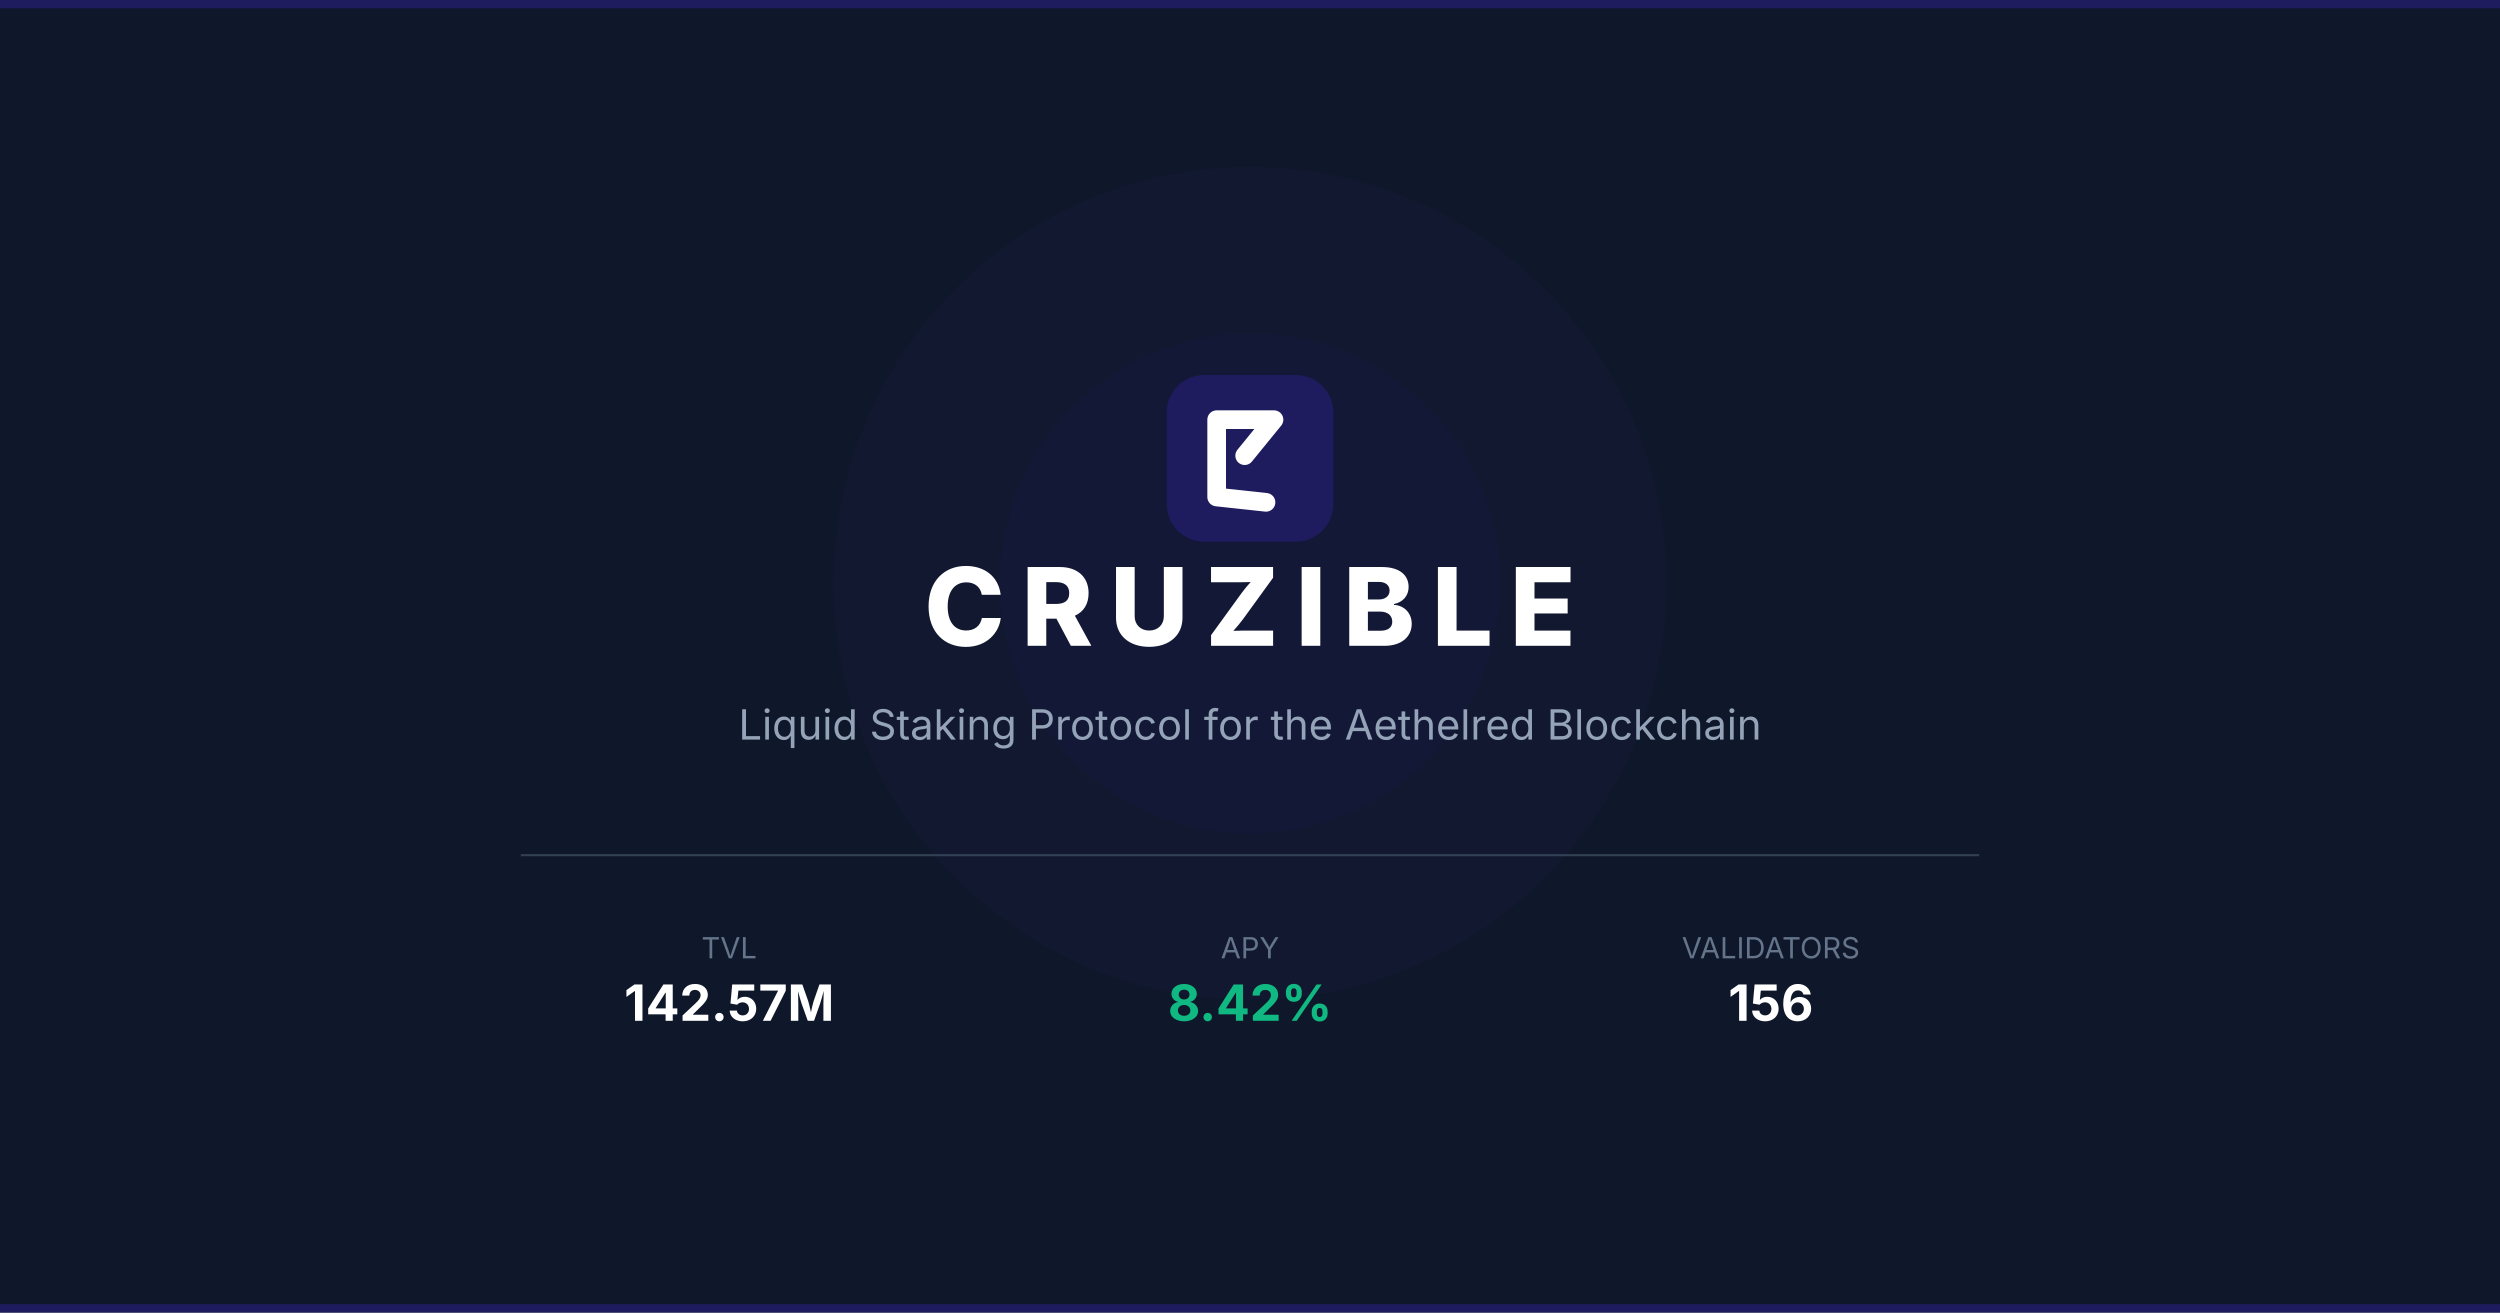
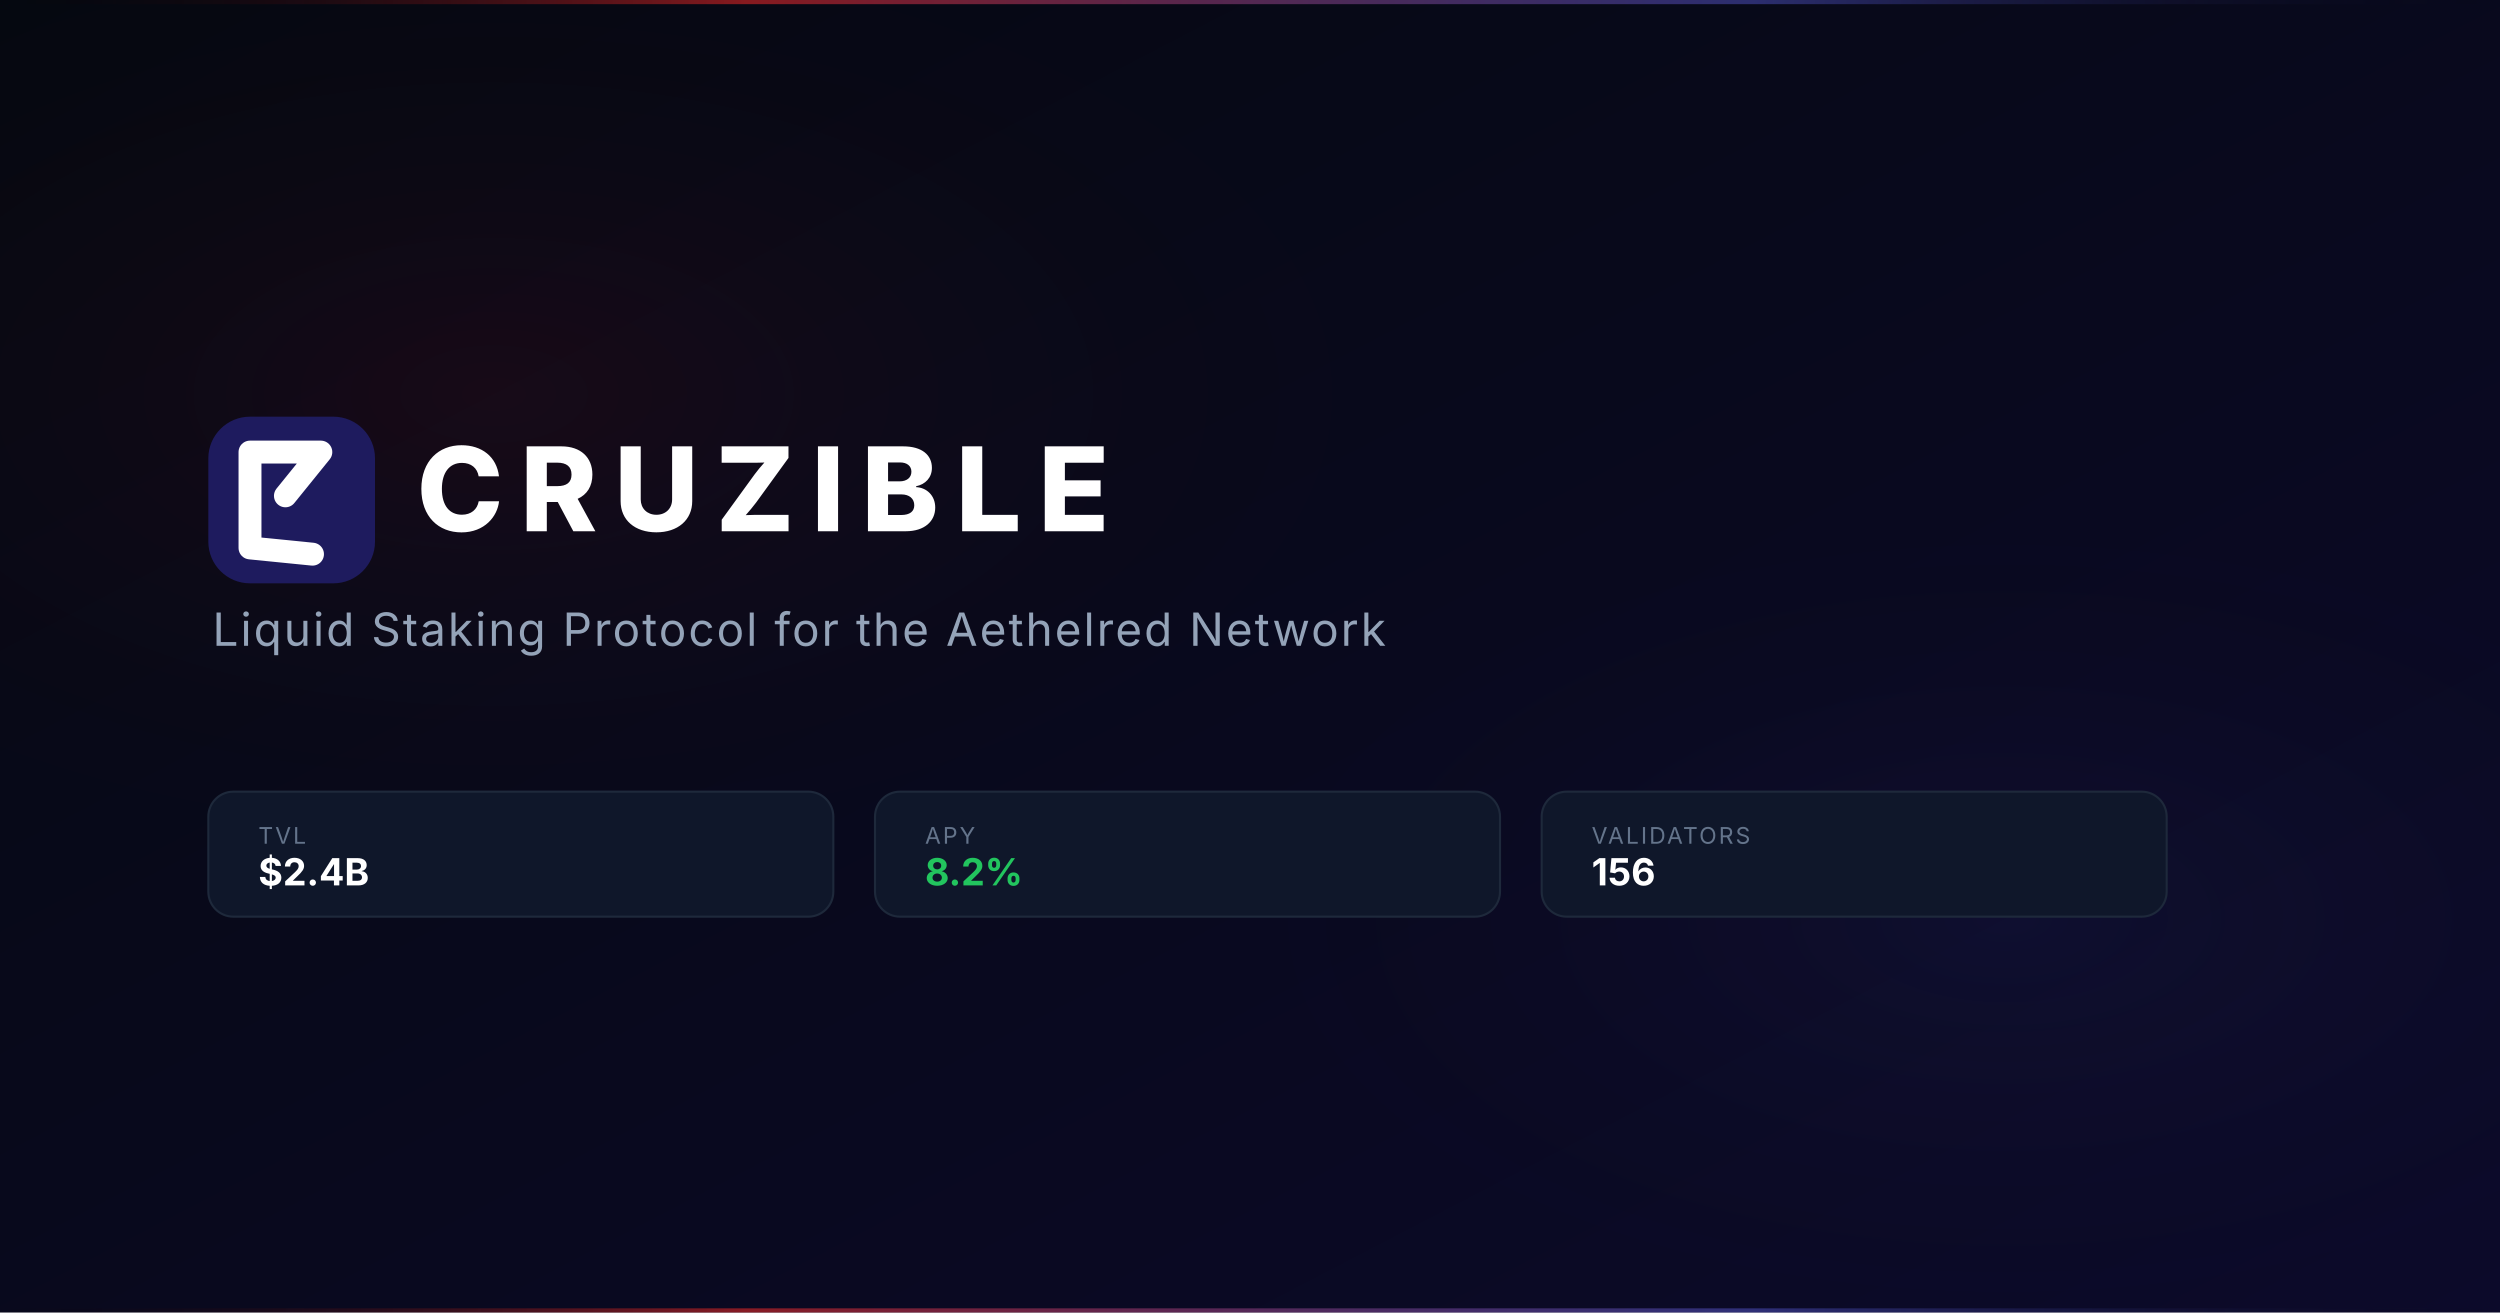
- <svg xmlns="http://www.w3.org/2000/svg" viewBox="0 0 1200 630">
-   <rect width="1200" height="630" fill="#0F172A" />
-   <rect x="0" y="0" width="1200" height="4" fill="#1e1b5e" />
-   <circle cx="600" cy="280" r="200" fill="#1e1b5e" opacity="0.1" />
-   <circle cx="600" cy="280" r="120" fill="#1e1b5e" opacity="0.15" />
-   <rect x="560" y="180" width="80" height="80" rx="18" ry="18" fill="#1e1b5e" />
-   <g transform="translate(568,188) scale(0.64)">
-     <path d="M 62 83 L 25 79 L 25 21 L 68 21 L 46 48" stroke="white" stroke-width="14" stroke-linecap="round" stroke-linejoin="round" fill="none" />
+ <svg xmlns="http://www.w3.org/2000/svg" width="1200" height="630" viewBox="0 0 1200 630">
+   <defs>
+     <linearGradient id="bg" x1="0" y1="0" x2="1" y2="1">
+       <stop offset="0%" stop-color="#050810" />
+       <stop offset="100%" stop-color="#0c0a2a" />
+     </linearGradient>
+     <linearGradient id="accent" x1="0" y1="0" x2="1" y2="0">
+       <stop offset="0%" stop-color="transparent" />
+       <stop offset="30%" stop-color="#dc2626" stop-opacity="0.6" />
+       <stop offset="70%" stop-color="#6366f1" stop-opacity="0.4" />
+       <stop offset="100%" stop-color="transparent" />
+     </linearGradient>
+     <radialGradient id="glow1" cx="20%" cy="30%" r="40%">
+       <stop offset="0%" stop-color="#dc2626" stop-opacity="0.08" />
+       <stop offset="100%" stop-color="transparent" />
+     </radialGradient>
+     <radialGradient id="glow2" cx="80%" cy="70%" r="35%">
+       <stop offset="0%" stop-color="#6366f1" stop-opacity="0.06" />
+       <stop offset="100%" stop-color="transparent" />
+     </radialGradient>
+   </defs>
+   <rect width="1200" height="630" fill="url(#bg)" />
+   <rect width="1200" height="630" fill="url(#glow1)" />
+   <rect width="1200" height="630" fill="url(#glow2)" />
+   <rect x="0" y="0" width="1200" height="2" fill="url(#accent)" />
+   <rect x="0" y="628" width="1200" height="2" fill="url(#accent)" />
+   <g transform="translate(100, 200)">
+     <rect width="80" height="80" rx="20" fill="#1e1b5e" />
+     <path d="M 50 66 L 20 63 L 20 17 L 54 17 L 37 38" stroke="white" stroke-width="11" stroke-linecap="round" stroke-linejoin="round" fill="none" />
  </g>
-   <text x="600" y="310" text-anchor="middle" font-family="system-ui, -apple-system, sans-serif" font-size="52" font-weight="800" fill="white" letter-spacing="8">CRUZIBLE</text>
-   <text x="600" y="355" text-anchor="middle" font-family="system-ui, -apple-system, sans-serif" font-size="20" fill="#94A3B8">Liquid Staking Protocol for the Aethelred Blockchain</text>
-   <rect x="250" y="410" width="700" height="1" fill="#334155" />
-   <text x="350" y="460" text-anchor="middle" font-family="system-ui, -apple-system, sans-serif" font-size="14" fill="#64748B">TVL</text>
-   <text x="350" y="490" text-anchor="middle" font-family="system-ui, -apple-system, sans-serif" font-size="24" font-weight="700" fill="white">142.57M</text>
-   <text x="600" y="460" text-anchor="middle" font-family="system-ui, -apple-system, sans-serif" font-size="14" fill="#64748B">APY</text>
-   <text x="600" y="490" text-anchor="middle" font-family="system-ui, -apple-system, sans-serif" font-size="24" font-weight="700" fill="#10B981">8.42%</text>
-   <text x="850" y="460" text-anchor="middle" font-family="system-ui, -apple-system, sans-serif" font-size="14" fill="#64748B">VALIDATORS</text>
-   <text x="850" y="490" text-anchor="middle" font-family="system-ui, -apple-system, sans-serif" font-size="24" font-weight="700" fill="white">156</text>
-   <rect x="0" y="626" width="1200" height="4" fill="#1e1b5e" />
+   <text x="200" y="255" font-family="Inter, SF Pro Display, -apple-system, sans-serif" font-size="56" font-weight="800" fill="white" letter-spacing="8">CRUZIBLE</text>
+   <text x="102" y="310" font-family="Inter, SF Pro Display, -apple-system, sans-serif" font-size="22" fill="#94a3b8" letter-spacing="1">Liquid Staking Protocol for the Aethelred Network</text>
+   <g transform="translate(100, 380)">
+     <rect width="300" height="60" rx="12" fill="#0f172a" stroke="#1e293b" stroke-width="1" />
+     <text x="24" y="25" font-family="Inter, sans-serif" font-size="11" fill="#64748b" letter-spacing="1">TVL</text>
+     <text x="24" y="45" font-family="Inter, sans-serif" font-size="18" font-weight="700" fill="white">$2.4B</text>
+     <rect width="300" height="60" rx="12" fill="#0f172a" stroke="#1e293b" stroke-width="1" x="320" />
+     <text x="344" y="25" font-family="Inter, sans-serif" font-size="11" fill="#64748b" letter-spacing="1">APY</text>
+     <text x="344" y="45" font-family="Inter, sans-serif" font-size="18" font-weight="700" fill="#22c55e">8.2%</text>
+     <rect width="300" height="60" rx="12" fill="#0f172a" stroke="#1e293b" stroke-width="1" x="640" />
+     <text x="664" y="25" font-family="Inter, sans-serif" font-size="11" fill="#64748b" letter-spacing="1">VALIDATORS</text>
+     <text x="664" y="45" font-family="Inter, sans-serif" font-size="18" font-weight="700" fill="white">156</text>
+   </g>
</svg>
